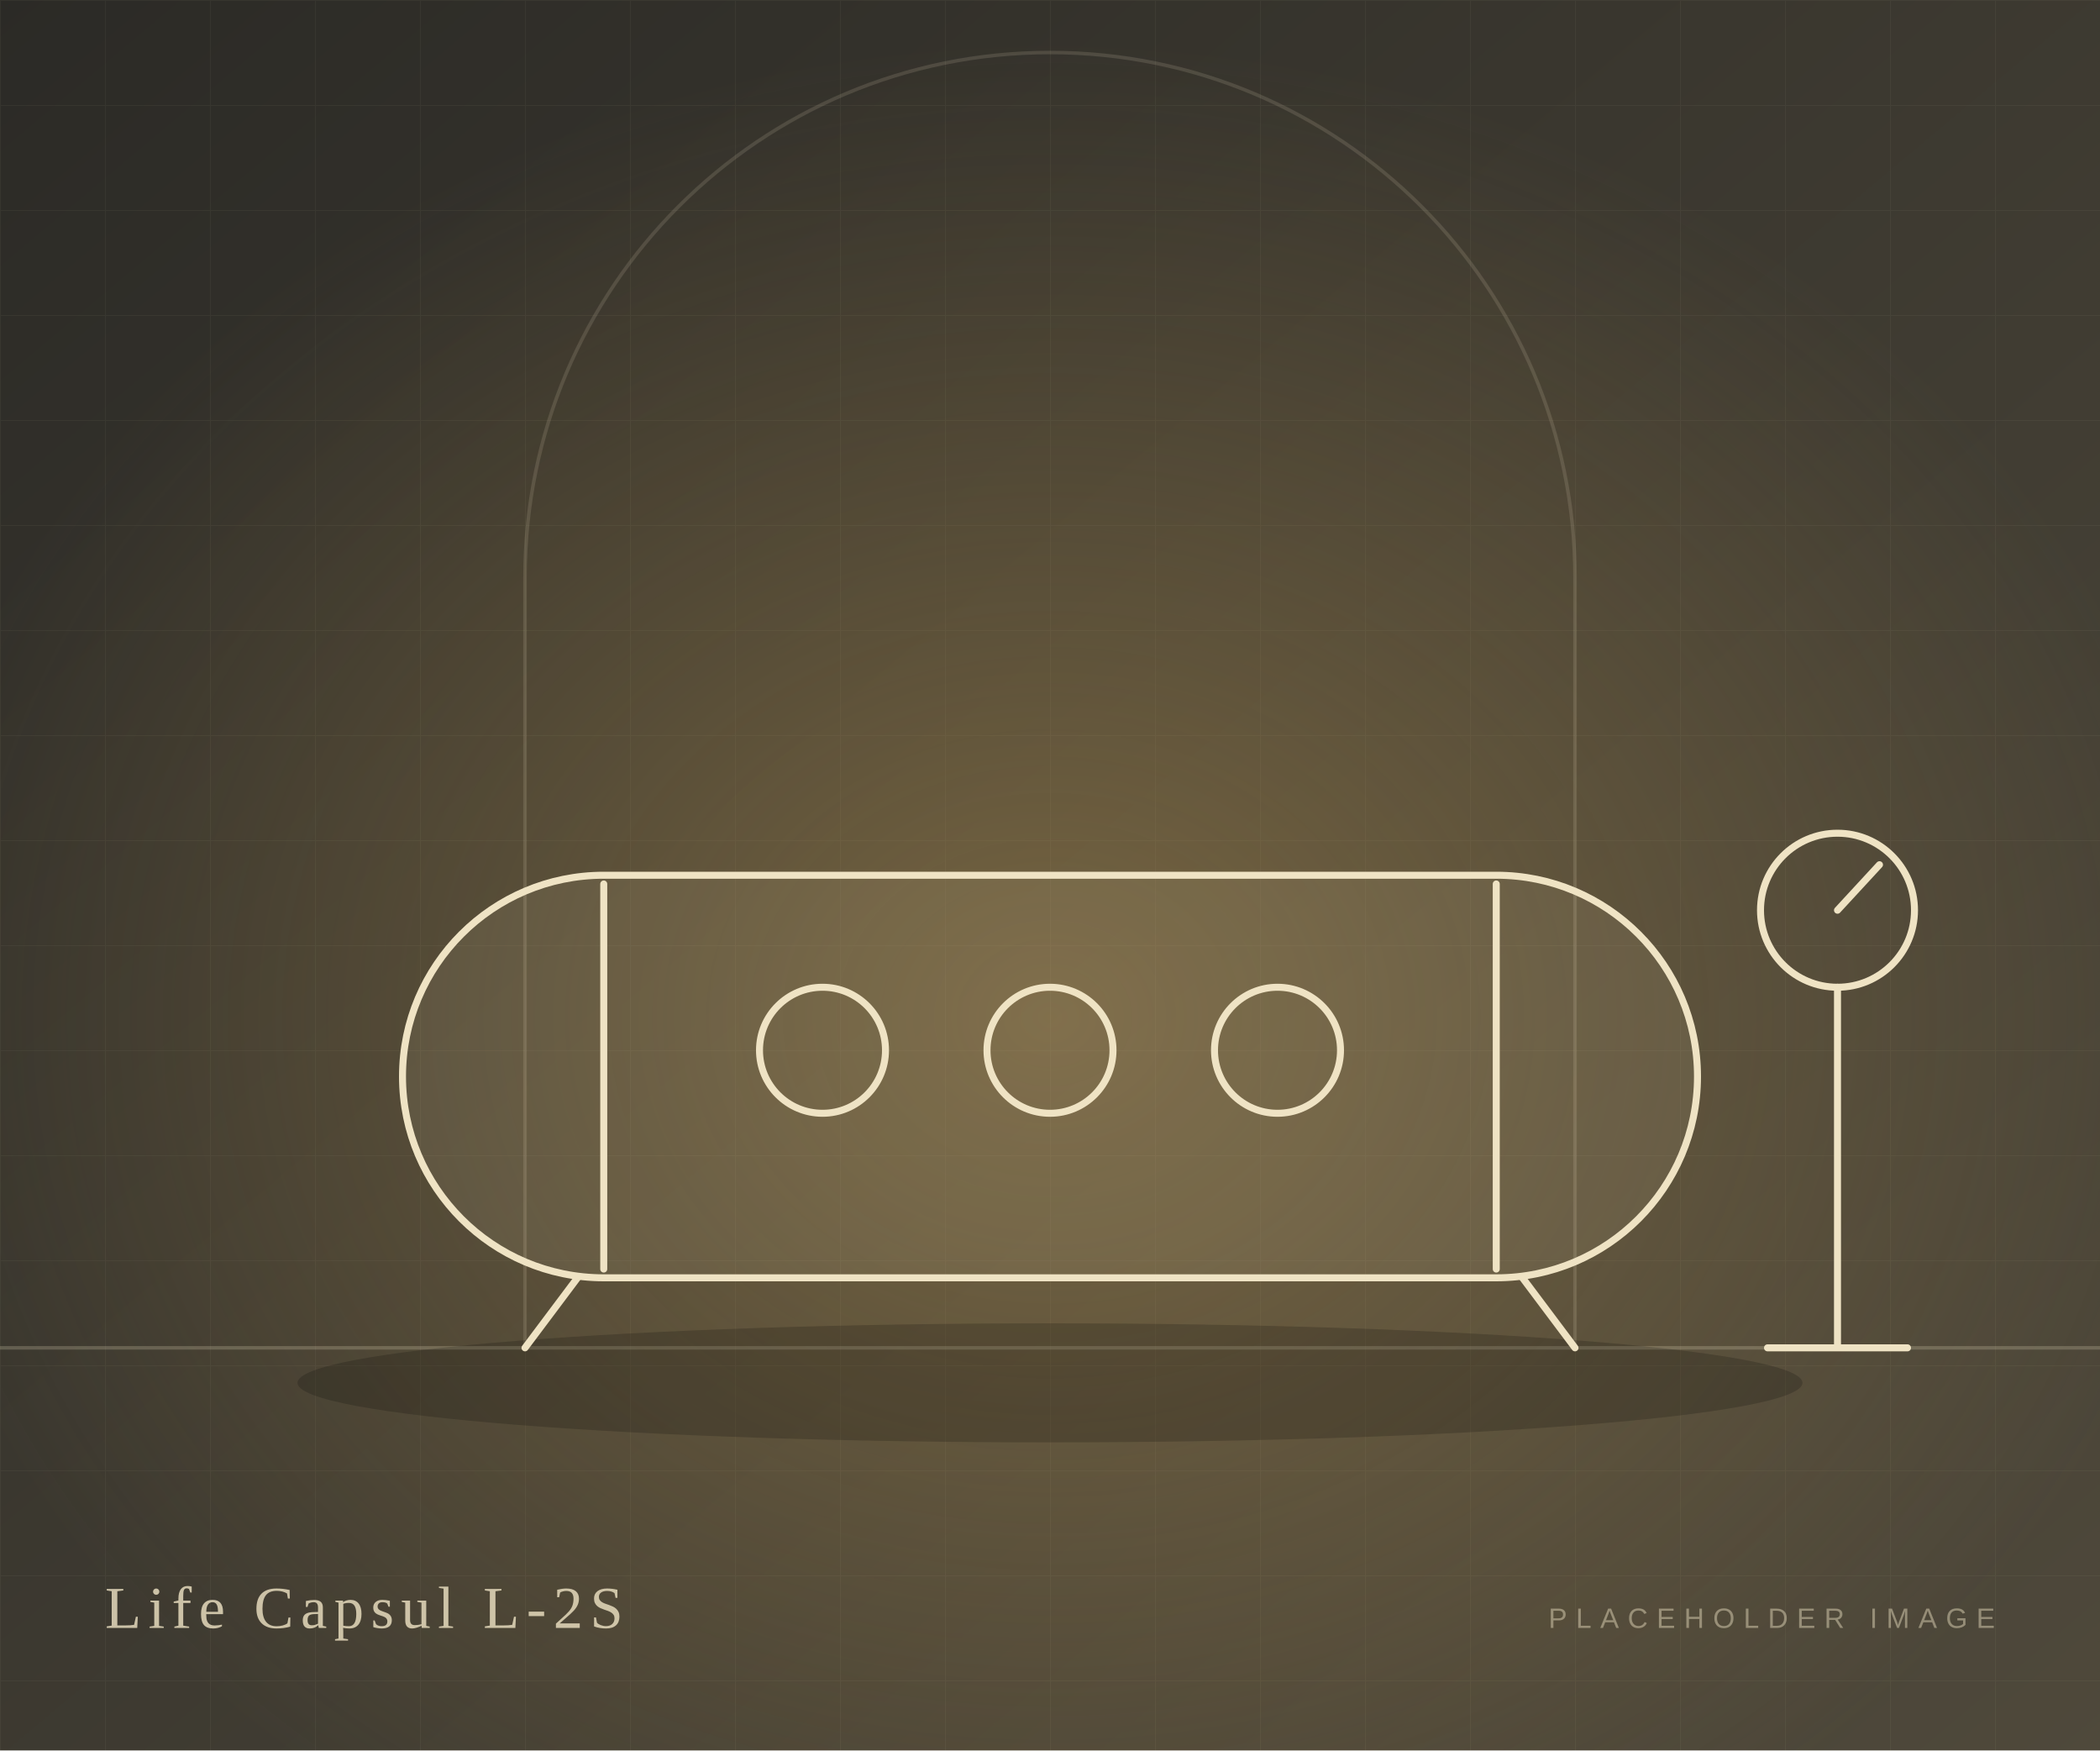
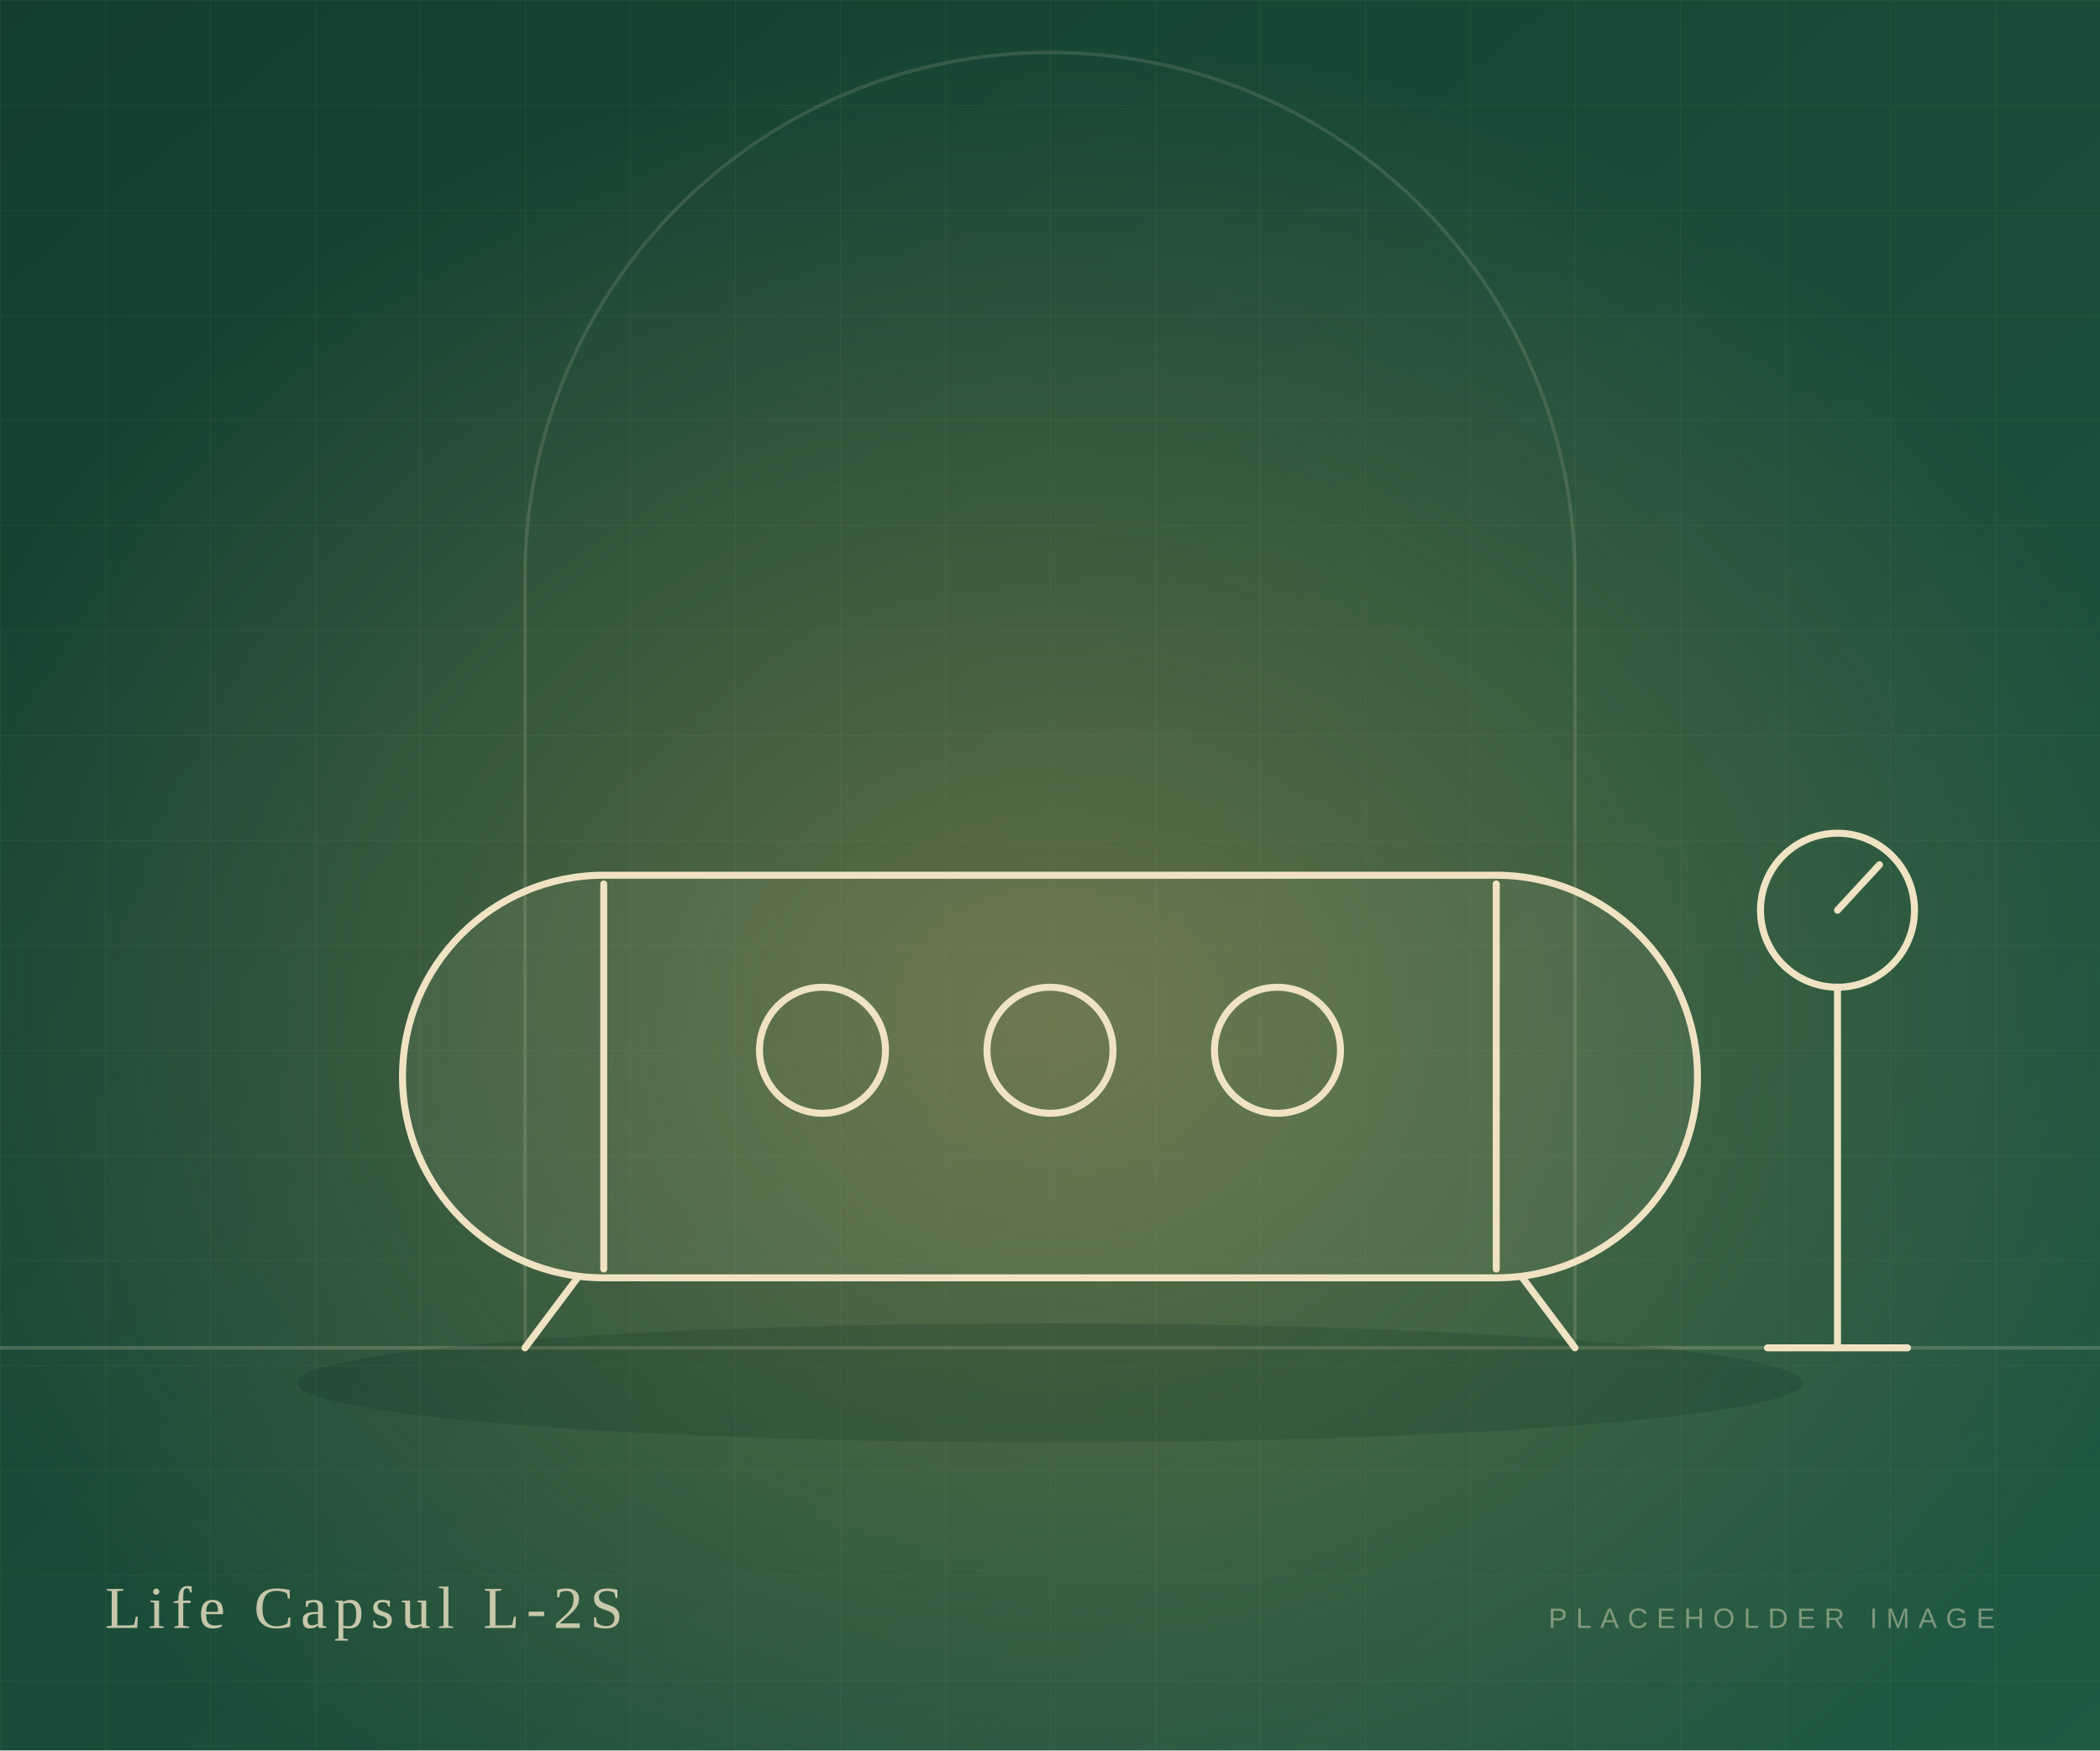
<svg xmlns="http://www.w3.org/2000/svg" viewBox="0 0 1200 1000" preserveAspectRatio="xMidYMid slice" role="img" aria-label="Life Capsul L-2S placeholder">
  <defs>
    <linearGradient id="bg" x1="0" y1="0" x2="1" y2="1">
-       <stop offset="0" stop-color="#2b2a26" />
-       <stop offset="1" stop-color="#4f493b" />
+       <stop offset="0" stop-color="#133E2F" />
+       <stop offset="1" stop-color="#1F5A43" />
    </linearGradient>
    <radialGradient id="glow" cx="0.5" cy="0.58" r="0.55">
      <stop offset="0" stop-color="#C5A059" stop-opacity="0.42" />
      <stop offset="1" stop-color="#C5A059" stop-opacity="0" />
    </radialGradient>
    <pattern id="grid" width="60" height="60" patternUnits="userSpaceOnUse">
      <path d="M60 0H0V60" fill="none" stroke="#efe3c4" stroke-opacity="0.05" />
    </pattern>
  </defs>
  <rect width="1200" height="1000" fill="url(#bg)" />
  <rect width="1200" height="1000" fill="url(#grid)" />
  <rect width="1200" height="1000" fill="url(#glow)" />
  <path d="M300 770V330a300 300 0 0 1 600 0v440" fill="none" stroke="#efe3c4" stroke-opacity="0.14" stroke-width="2" />
  <path d="M0 770H1200" stroke="#efe3c4" stroke-opacity="0.22" stroke-width="2" />
-   <ellipse cx="600" cy="790" rx="430" ry="34" fill="#000" fill-opacity="0.18" />
+   <ellipse cx="600" cy="790" rx="430" ry="34" fill="#0A2A1F" fill-opacity="0.18" />
  <g fill="none" stroke="#efe3c4" stroke-width="4" stroke-linecap="round" stroke-linejoin="round">
    <rect x="230" y="500" width="740" height="230" rx="115" fill="#efe3c4" fill-opacity="0.08" />
    <path d="M345 505V725M855 505V725" />
    <circle cx="470" cy="600" r="36" />
    <circle cx="600" cy="600" r="36" />
    <circle cx="730" cy="600" r="36" />
    <path d="M330 730L300 770M870 730L900 770" />
    <circle cx="1050" cy="520" r="44" />
    <path d="M1050 520L1074 494M1050 564V770M1010 770H1090" />
  </g>
  <text x="60" y="930" font-family="Georgia, 'Times New Roman', serif" font-size="34" fill="#efe3c4" fill-opacity="0.8" letter-spacing="4">Life Capsul L-2S</text>
  <text x="1140" y="930" text-anchor="end" font-family="Arial, Helvetica, sans-serif" font-size="16" fill="#efe3c4" fill-opacity="0.45" letter-spacing="5">PLACEHOLDER IMAGE</text>
</svg>
